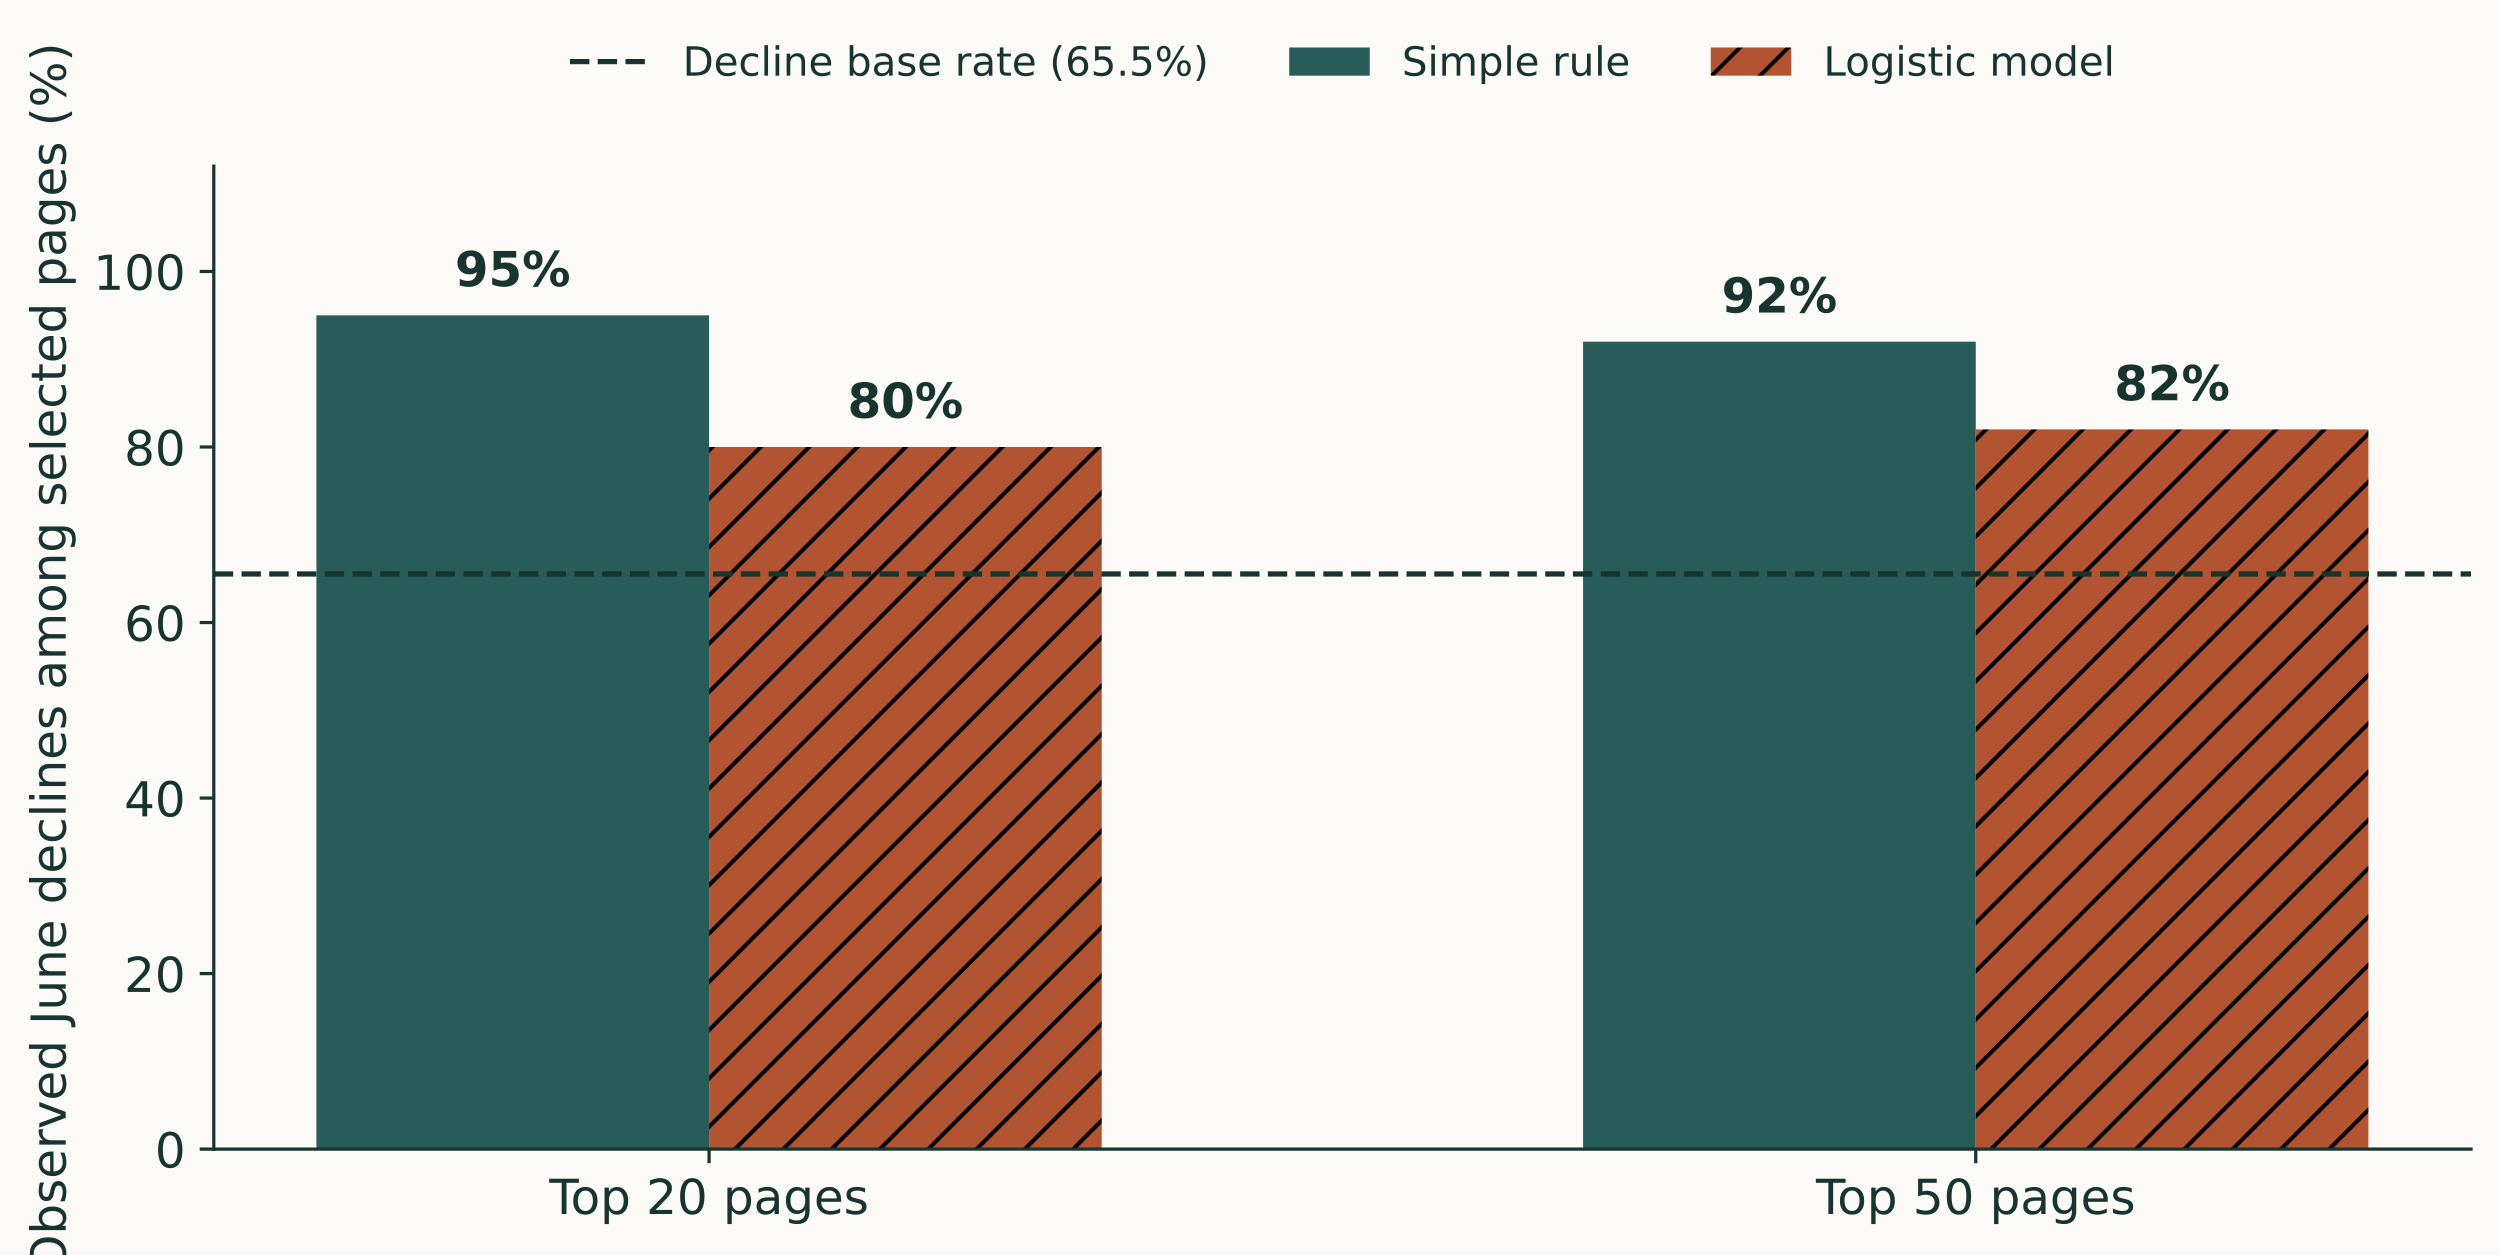
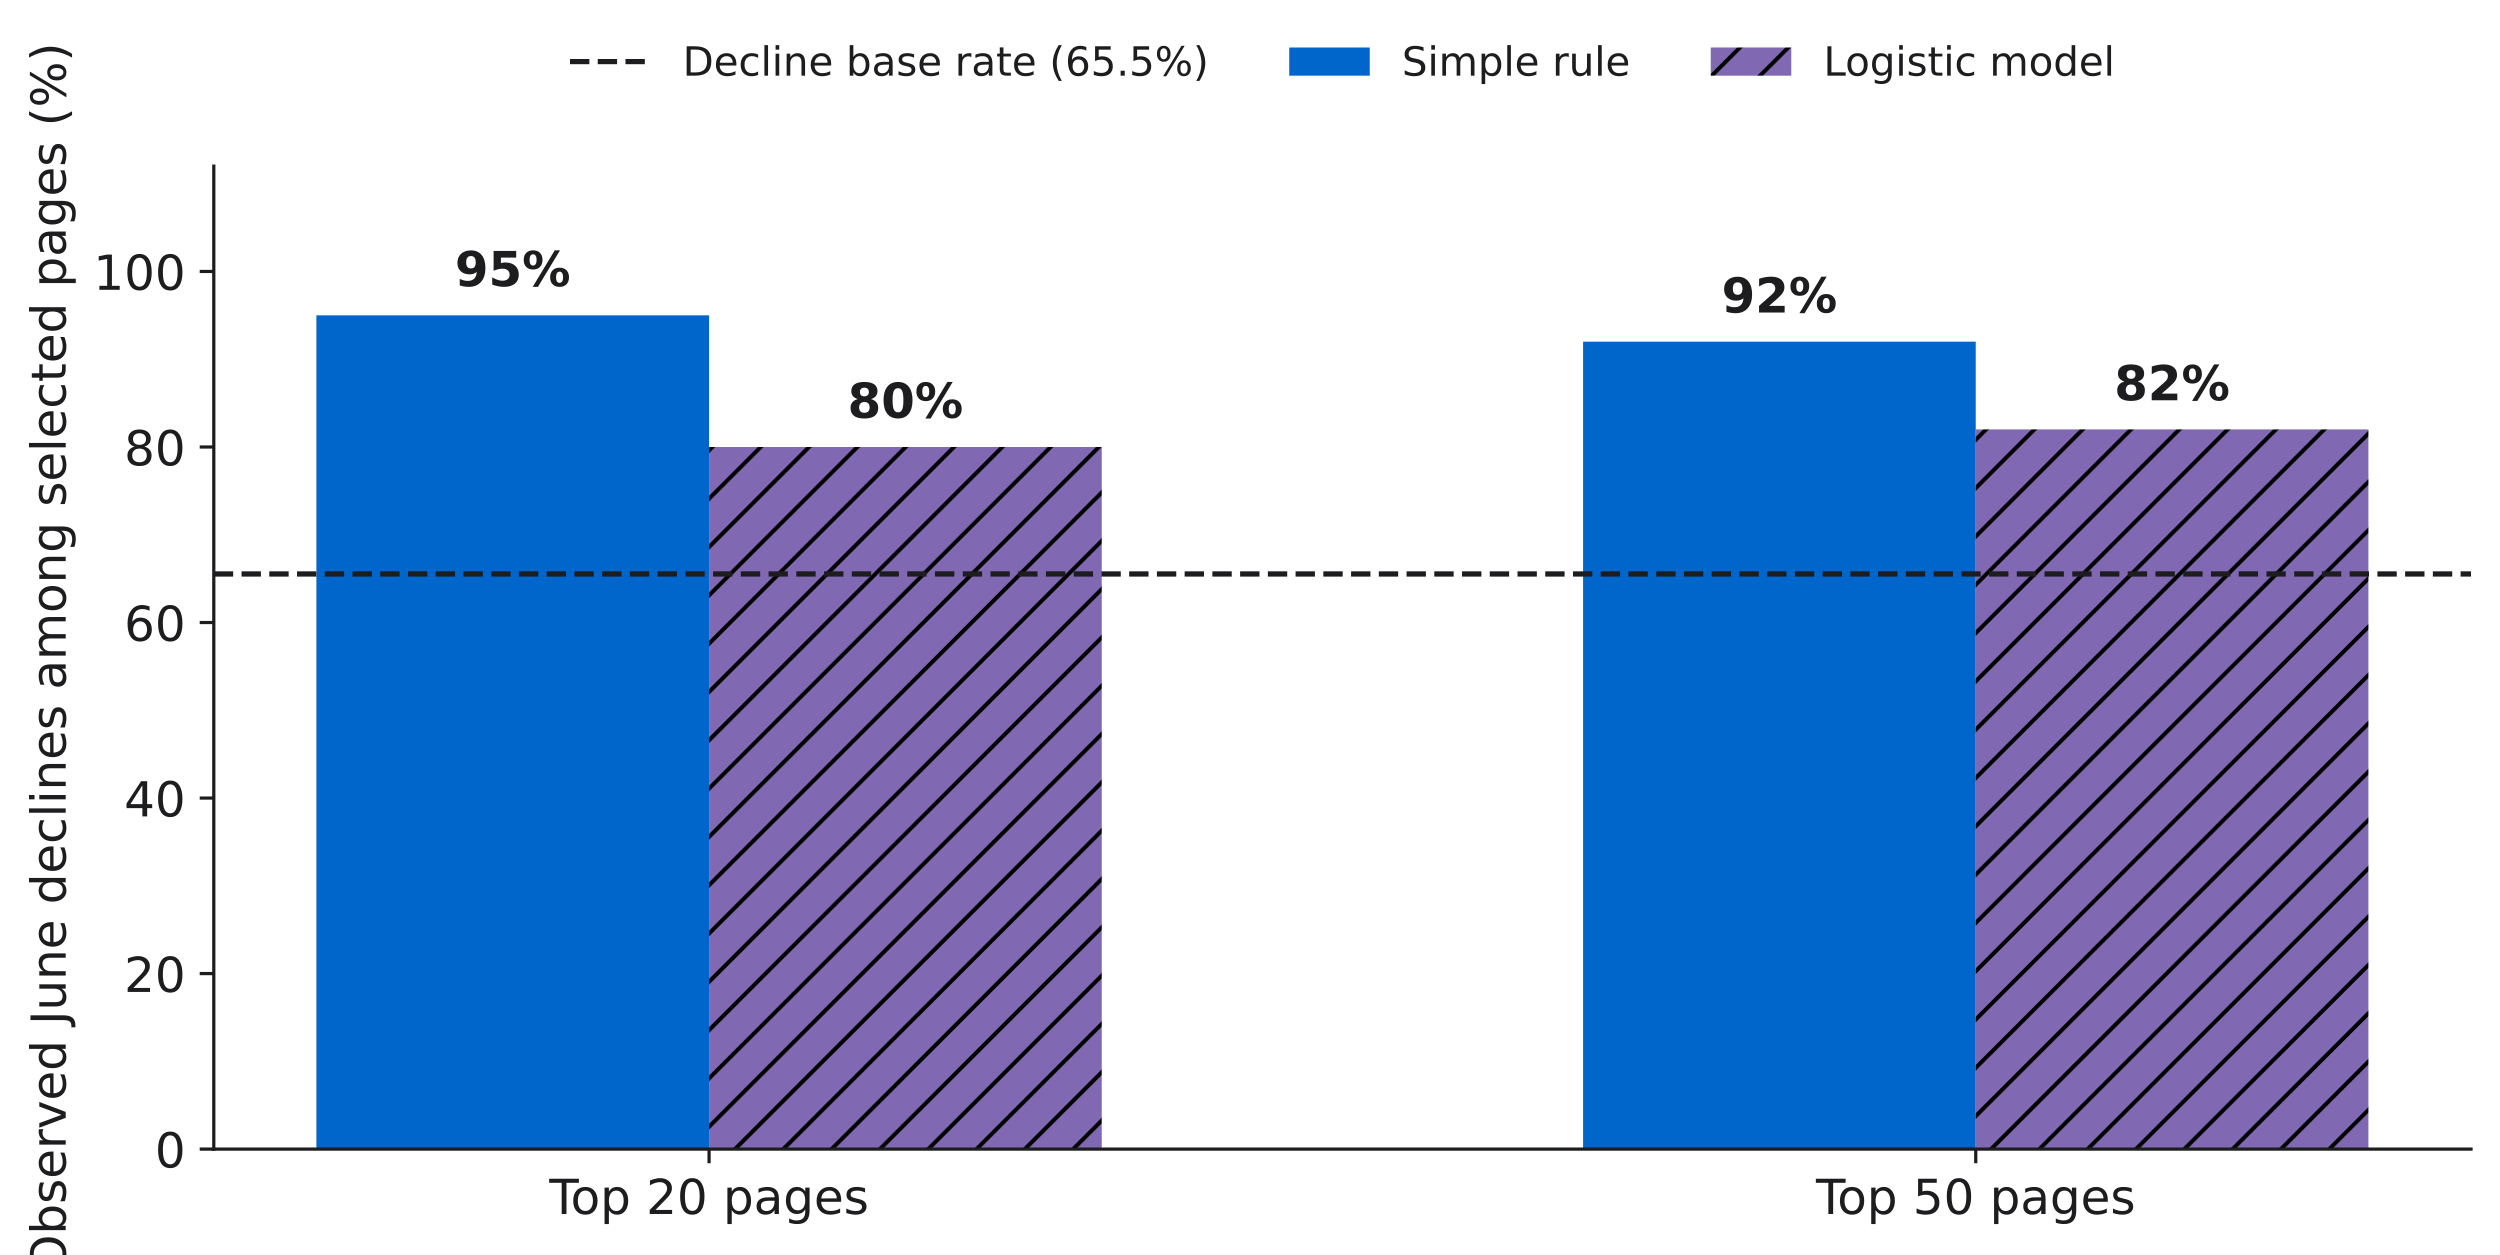
<svg xmlns="http://www.w3.org/2000/svg" xmlns:xlink="http://www.w3.org/1999/xlink" width="620.983pt" height="311.629pt" viewBox="0 0 620.983 311.629" version="1.1">
  <defs>
    <style type="text/css">*{stroke-linejoin: round; stroke-linecap: butt}</style>
  </defs>
  <g id="figure_1">
    <g id="patch_1">
-       <path d="M 0 311.629 L 620.983 311.629 L 620.983 0 L 0 0 z " style="fill: #fbfaf6" />
+       <path d="M 0 311.629 L 620.983 311.629 L 620.983 0 L 0 0 z " style="fill: #ffffff" />
    </g>
    <g id="axes_1">
      <g id="patch_2">
-         <path d="M 53.106 285.429 L 613.783 285.429 L 613.783 41.266 L 53.106 41.266 z " style="fill: #fbfaf6" />
+         <path d="M 53.106 285.429 L 613.783 285.429 L 613.783 41.266 L 53.106 41.266 z " style="fill: #ffffff" />
      </g>
      <g id="patch_3">
-         <path d="M 78.591 285.429 L 176.128 285.429 L 176.128 78.327 L 78.591 78.327 z " clip-path="url(#pbb7b175872)" style="fill: #285c58" />
+         <path d="M 78.591 285.429 L 176.128 285.429 L 176.128 78.327 L 78.591 78.327 z " clip-path="url(#p7dcf2593e4)" style="fill: #0066cc" />
      </g>
      <g id="patch_4">
-         <path d="M 393.225 285.429 L 490.761 285.429 L 490.761 84.867 L 393.225 84.867 z " clip-path="url(#pbb7b175872)" style="fill: #285c58" />
+         <path d="M 393.225 285.429 L 490.761 285.429 L 490.761 84.867 L 393.225 84.867 z " clip-path="url(#p7dcf2593e4)" style="fill: #0066cc" />
      </g>
      <g id="patch_5">
-         <path d="M 176.128 285.429 L 273.664 285.429 L 273.664 111.027 L 176.128 111.027 z " clip-path="url(#pbb7b175872)" style="fill: url(#hbb084cd308)" />
+         <path d="M 176.128 285.429 L 273.664 285.429 L 273.664 111.027 L 176.128 111.027 z " clip-path="url(#p7dcf2593e4)" style="fill: url(#hc9b725f688)" />
      </g>
      <g id="patch_6">
-         <path d="M 490.761 285.429 L 588.298 285.429 L 588.298 106.667 L 490.761 106.667 z " clip-path="url(#pbb7b175872)" style="fill: url(#hbb084cd308)" />
+         <path d="M 490.761 285.429 L 588.298 285.429 L 588.298 106.667 L 490.761 106.667 z " clip-path="url(#p7dcf2593e4)" style="fill: url(#hc9b725f688)" />
      </g>
      <g id="matplotlib.axis_1">
        <g id="xtick_1">
          <g id="line2d_1">
            <defs>
-               <path id="m5182cf7f75" d="M 0 0 L 0 3.5 " style="stroke: #18342f; stroke-width: 0.8" />
+               <path id="m00eb23326e" d="M 0 0 L 0 3.5 " style="stroke: #1d1d1f; stroke-width: 0.8" />
            </defs>
            <g>
-               <use xlink:href="#m5182cf7f75" x="176.128" y="285.429" style="fill: #18342f; stroke: #18342f; stroke-width: 0.8" />
+               <use xlink:href="#m00eb23326e" x="176.128" y="285.429" style="fill: #1d1d1f; stroke: #1d1d1f; stroke-width: 0.8" />
            </g>
          </g>
          <g id="text_1">
-             <text style="font-size: 12px; font-family: 'DejaVu Sans'; text-anchor: middle; fill: #18342f" x="176.128" y="301.546" transform="rotate(-0 176.1277 301.5465)">Top 20 pages</text>
+             <text style="font-size: 12px; font-family: 'DejaVu Sans'; text-anchor: middle; fill: #1d1d1f" x="176.128" y="301.546" transform="rotate(-0 176.1277 301.5465)">Top 20 pages</text>
          </g>
        </g>
        <g id="xtick_2">
          <g id="line2d_2">
            <g>
-               <use xlink:href="#m5182cf7f75" x="490.761" y="285.429" style="fill: #18342f; stroke: #18342f; stroke-width: 0.8" />
+               <use xlink:href="#m00eb23326e" x="490.761" y="285.429" style="fill: #1d1d1f; stroke: #1d1d1f; stroke-width: 0.8" />
            </g>
          </g>
          <g id="text_2">
-             <text style="font-size: 12px; font-family: 'DejaVu Sans'; text-anchor: middle; fill: #18342f" x="490.761" y="301.546" transform="rotate(-0 490.7614 301.5465)">Top 50 pages</text>
+             <text style="font-size: 12px; font-family: 'DejaVu Sans'; text-anchor: middle; fill: #1d1d1f" x="490.761" y="301.546" transform="rotate(-0 490.7614 301.5465)">Top 50 pages</text>
          </g>
        </g>
      </g>
      <g id="matplotlib.axis_2">
        <g id="ytick_1">
          <g id="line2d_3">
            <defs>
-               <path id="m2060f19d33" d="M 0 0 L -3.5 0 " style="stroke: #18342f; stroke-width: 0.8" />
+               <path id="m7b50b8c1a9" d="M 0 0 L -3.5 0 " style="stroke: #1d1d1f; stroke-width: 0.8" />
            </defs>
            <g>
-               <use xlink:href="#m2060f19d33" x="53.106" y="285.429" style="fill: #18342f; stroke: #18342f; stroke-width: 0.8" />
+               <use xlink:href="#m7b50b8c1a9" x="53.106" y="285.429" style="fill: #1d1d1f; stroke: #1d1d1f; stroke-width: 0.8" />
            </g>
          </g>
          <g id="text_3">
-             <text style="font-size: 12px; font-family: 'DejaVu Sans'; text-anchor: end; fill: #18342f" x="46.106" y="289.988" transform="rotate(-0 46.10594 289.9879)">0</text>
+             <text style="font-size: 12px; font-family: 'DejaVu Sans'; text-anchor: end; fill: #1d1d1f" x="46.106" y="289.988" transform="rotate(-0 46.10594 289.9879)">0</text>
          </g>
        </g>
        <g id="ytick_2">
          <g id="line2d_4">
            <g>
-               <use xlink:href="#m2060f19d33" x="53.106" y="241.829" style="fill: #18342f; stroke: #18342f; stroke-width: 0.8" />
+               <use xlink:href="#m7b50b8c1a9" x="53.106" y="241.829" style="fill: #1d1d1f; stroke: #1d1d1f; stroke-width: 0.8" />
            </g>
          </g>
          <g id="text_4">
-             <text style="font-size: 12px; font-family: 'DejaVu Sans'; text-anchor: end; fill: #18342f" x="46.106" y="246.387" transform="rotate(-0 46.10594 246.3873)">20</text>
+             <text style="font-size: 12px; font-family: 'DejaVu Sans'; text-anchor: end; fill: #1d1d1f" x="46.106" y="246.387" transform="rotate(-0 46.10594 246.3873)">20</text>
          </g>
        </g>
        <g id="ytick_3">
          <g id="line2d_5">
            <g>
-               <use xlink:href="#m2060f19d33" x="53.106" y="198.228" style="fill: #18342f; stroke: #18342f; stroke-width: 0.8" />
+               <use xlink:href="#m7b50b8c1a9" x="53.106" y="198.228" style="fill: #1d1d1f; stroke: #1d1d1f; stroke-width: 0.8" />
            </g>
          </g>
          <g id="text_5">
-             <text style="font-size: 12px; font-family: 'DejaVu Sans'; text-anchor: end; fill: #18342f" x="46.106" y="202.787" transform="rotate(-0 46.10594 202.7868)">40</text>
+             <text style="font-size: 12px; font-family: 'DejaVu Sans'; text-anchor: end; fill: #1d1d1f" x="46.106" y="202.787" transform="rotate(-0 46.10594 202.7868)">40</text>
          </g>
        </g>
        <g id="ytick_4">
          <g id="line2d_6">
            <g>
-               <use xlink:href="#m2060f19d33" x="53.106" y="154.628" style="fill: #18342f; stroke: #18342f; stroke-width: 0.8" />
+               <use xlink:href="#m7b50b8c1a9" x="53.106" y="154.628" style="fill: #1d1d1f; stroke: #1d1d1f; stroke-width: 0.8" />
            </g>
          </g>
          <g id="text_6">
-             <text style="font-size: 12px; font-family: 'DejaVu Sans'; text-anchor: end; fill: #18342f" x="46.106" y="159.186" transform="rotate(-0 46.10594 159.1862)">60</text>
+             <text style="font-size: 12px; font-family: 'DejaVu Sans'; text-anchor: end; fill: #1d1d1f" x="46.106" y="159.186" transform="rotate(-0 46.10594 159.1862)">60</text>
          </g>
        </g>
        <g id="ytick_5">
          <g id="line2d_7">
            <g>
-               <use xlink:href="#m2060f19d33" x="53.106" y="111.027" style="fill: #18342f; stroke: #18342f; stroke-width: 0.8" />
+               <use xlink:href="#m7b50b8c1a9" x="53.106" y="111.027" style="fill: #1d1d1f; stroke: #1d1d1f; stroke-width: 0.8" />
            </g>
          </g>
          <g id="text_7">
-             <text style="font-size: 12px; font-family: 'DejaVu Sans'; text-anchor: end; fill: #18342f" x="46.106" y="115.586" transform="rotate(-0 46.10594 115.5856)">80</text>
+             <text style="font-size: 12px; font-family: 'DejaVu Sans'; text-anchor: end; fill: #1d1d1f" x="46.106" y="115.586" transform="rotate(-0 46.10594 115.5856)">80</text>
          </g>
        </g>
        <g id="ytick_6">
          <g id="line2d_8">
            <g>
-               <use xlink:href="#m2060f19d33" x="53.106" y="67.426" style="fill: #18342f; stroke: #18342f; stroke-width: 0.8" />
+               <use xlink:href="#m7b50b8c1a9" x="53.106" y="67.426" style="fill: #1d1d1f; stroke: #1d1d1f; stroke-width: 0.8" />
            </g>
          </g>
          <g id="text_8">
-             <text style="font-size: 12px; font-family: 'DejaVu Sans'; text-anchor: end; fill: #18342f" x="46.106" y="71.985" transform="rotate(-0 46.10594 71.98505)">100</text>
+             <text style="font-size: 12px; font-family: 'DejaVu Sans'; text-anchor: end; fill: #1d1d1f" x="46.106" y="71.985" transform="rotate(-0 46.10594 71.98505)">100</text>
          </g>
        </g>
        <g id="text_9">
-           <text style="font-size: 12px; font-family: 'DejaVu Sans'; text-anchor: middle; fill: #18342f" x="16.318" y="163.348" transform="rotate(-90 16.31812 163.3477)">Observed June declines among selected pages (%)</text>
+           <text style="font-size: 12px; font-family: 'DejaVu Sans'; text-anchor: middle; fill: #1d1d1f" x="16.318" y="163.348" transform="rotate(-90 16.31812 163.3477)">Observed June declines among selected pages (%)</text>
        </g>
      </g>
      <g id="line2d_9">
-         <path d="M 53.106 142.572 L 613.783 142.572 " clip-path="url(#pbb7b175872)" style="fill: none; stroke-dasharray: 4.81,2.08; stroke-dashoffset: 0; stroke: #18342f; stroke-width: 1.3" />
+         <path d="M 53.106 142.572 L 613.783 142.572 " clip-path="url(#p7dcf2593e4)" style="fill: none; stroke-dasharray: 4.81,2.08; stroke-dashoffset: 0; stroke: #1d1d1f; stroke-width: 1.3" />
      </g>
      <g id="patch_7">
-         <path d="M 53.106 285.429 L 53.106 41.266 " style="fill: none; stroke: #18342f; stroke-width: 0.8; stroke-linejoin: miter; stroke-linecap: square" />
+         <path d="M 53.106 285.429 L 53.106 41.266 " style="fill: none; stroke: #1d1d1f; stroke-width: 0.8; stroke-linejoin: miter; stroke-linecap: square" />
      </g>
      <g id="patch_8">
-         <path d="M 53.106 285.429 L 613.783 285.429 " style="fill: none; stroke: #18342f; stroke-width: 0.8; stroke-linejoin: miter; stroke-linecap: square" />
+         <path d="M 53.106 285.429 L 613.783 285.429 " style="fill: none; stroke: #1d1d1f; stroke-width: 0.8; stroke-linejoin: miter; stroke-linecap: square" />
      </g>
      <g id="text_10">
-         <text style="font-weight: 700; font-size: 12px; font-family: 'DejaVu Sans'; text-anchor: middle; fill: #18342f" x="127.359" y="71.084" transform="rotate(-0 127.3595 71.08373)">95%</text>
+         <text style="font-weight: 700; font-size: 12px; font-family: 'DejaVu Sans'; text-anchor: middle; fill: #1d1d1f" x="127.359" y="71.084" transform="rotate(-0 127.3595 71.08373)">95%</text>
      </g>
      <g id="text_11">
-         <text style="font-weight: 700; font-size: 12px; font-family: 'DejaVu Sans'; text-anchor: middle; fill: #18342f" x="441.993" y="77.624" transform="rotate(-0 441.9931 77.62381)">92%</text>
+         <text style="font-weight: 700; font-size: 12px; font-family: 'DejaVu Sans'; text-anchor: middle; fill: #1d1d1f" x="441.993" y="77.624" transform="rotate(-0 441.9931 77.62381)">92%</text>
      </g>
      <g id="text_12">
-         <text style="font-weight: 700; font-size: 12px; font-family: 'DejaVu Sans'; text-anchor: middle; fill: #18342f" x="224.896" y="103.784" transform="rotate(-0 224.8959 103.7842)">80%</text>
+         <text style="font-weight: 700; font-size: 12px; font-family: 'DejaVu Sans'; text-anchor: middle; fill: #1d1d1f" x="224.896" y="103.784" transform="rotate(-0 224.8959 103.7842)">80%</text>
      </g>
      <g id="text_13">
-         <text style="font-weight: 700; font-size: 12px; font-family: 'DejaVu Sans'; text-anchor: middle; fill: #18342f" x="539.53" y="99.424" transform="rotate(-0 539.5296 99.4241)">82%</text>
+         <text style="font-weight: 700; font-size: 12px; font-family: 'DejaVu Sans'; text-anchor: middle; fill: #1d1d1f" x="539.53" y="99.424" transform="rotate(-0 539.5296 99.4241)">82%</text>
      </g>
      <g id="legend_1">
        <g id="line2d_10">
-           <path d="M 141.582 15.298 L 151.582 15.298 L 161.582 15.298 " style="fill: none; stroke-dasharray: 4.81,2.08; stroke-dashoffset: 0; stroke: #18342f; stroke-width: 1.3" />
+           <path d="M 141.582 15.298 L 151.582 15.298 L 161.582 15.298 " style="fill: none; stroke-dasharray: 4.81,2.08; stroke-dashoffset: 0; stroke: #1d1d1f; stroke-width: 1.3" />
        </g>
        <g id="text_14">
-           <text style="font-size: 10px; font-family: 'DejaVu Sans'; text-anchor: start; fill: #18342f" x="169.582" y="18.798" transform="rotate(-0 169.582 18.79844)">Decline base rate (65.5%)</text>
+           <text style="font-size: 10px; font-family: 'DejaVu Sans'; text-anchor: start; fill: #1d1d1f" x="169.582" y="18.798" transform="rotate(-0 169.582 18.79844)">Decline base rate (65.5%)</text>
        </g>
        <g id="patch_9">
-           <path d="M 320.237 18.798 L 340.237 18.798 L 340.237 11.798 L 320.237 11.798 z " style="fill: #285c58" />
+           <path d="M 320.237 18.798 L 340.237 18.798 L 340.237 11.798 L 320.237 11.798 z " style="fill: #0066cc" />
        </g>
        <g id="text_15">
-           <text style="font-size: 10px; font-family: 'DejaVu Sans'; text-anchor: start; fill: #18342f" x="348.237" y="18.798" transform="rotate(-0 348.2367 18.79844)">Simple rule</text>
+           <text style="font-size: 10px; font-family: 'DejaVu Sans'; text-anchor: start; fill: #1d1d1f" x="348.237" y="18.798" transform="rotate(-0 348.2367 18.79844)">Simple rule</text>
        </g>
        <g id="patch_10">
-           <path d="M 424.941 18.798 L 444.941 18.798 L 444.941 11.798 L 424.941 11.798 z " style="fill: url(#hbb084cd308)" />
+           <path d="M 424.941 18.798 L 444.941 18.798 L 444.941 11.798 L 424.941 11.798 z " style="fill: url(#hc9b725f688)" />
        </g>
        <g id="text_16">
-           <text style="font-size: 10px; font-family: 'DejaVu Sans'; text-anchor: start; fill: #18342f" x="452.941" y="18.798" transform="rotate(-0 452.9414 18.79844)">Logistic model</text>
+           <text style="font-size: 10px; font-family: 'DejaVu Sans'; text-anchor: start; fill: #1d1d1f" x="452.941" y="18.798" transform="rotate(-0 452.9414 18.79844)">Logistic model</text>
        </g>
      </g>
    </g>
  </g>
  <defs>
-     <clipPath id="pbb7b175872">
+     <clipPath id="p7dcf2593e4">
      <rect x="53.106" y="41.266" width="560.677" height="244.163" />
    </clipPath>
  </defs>
  <defs>
-     <pattern id="hbb084cd308" patternUnits="userSpaceOnUse" x="0" y="0" width="72" height="72">
-       <rect x="0" y="0" width="73" height="73" fill="#b25332" />
+     <pattern id="hc9b725f688" patternUnits="userSpaceOnUse" x="0" y="0" width="72" height="72">
+       <rect x="0" y="0" width="73" height="73" fill="#8068b2" />
      <path d="M -36 36 L 36 -36 M -30 42 L 42 -30 M -24 48 L 48 -24 M -18 54 L 54 -18 M -12 60 L 60 -12 M -6 66 L 66 -6 M 0 72 L 72 0 M 6 78 L 78 6 M 12 84 L 84 12 M 18 90 L 90 18 M 24 96 L 96 24 M 30 102 L 102 30 M 36 108 L 108 36 " style="fill: #000000; stroke: #000000; stroke-width: 1.0; stroke-linecap: butt; stroke-linejoin: miter" />
    </pattern>
  </defs>
</svg>
